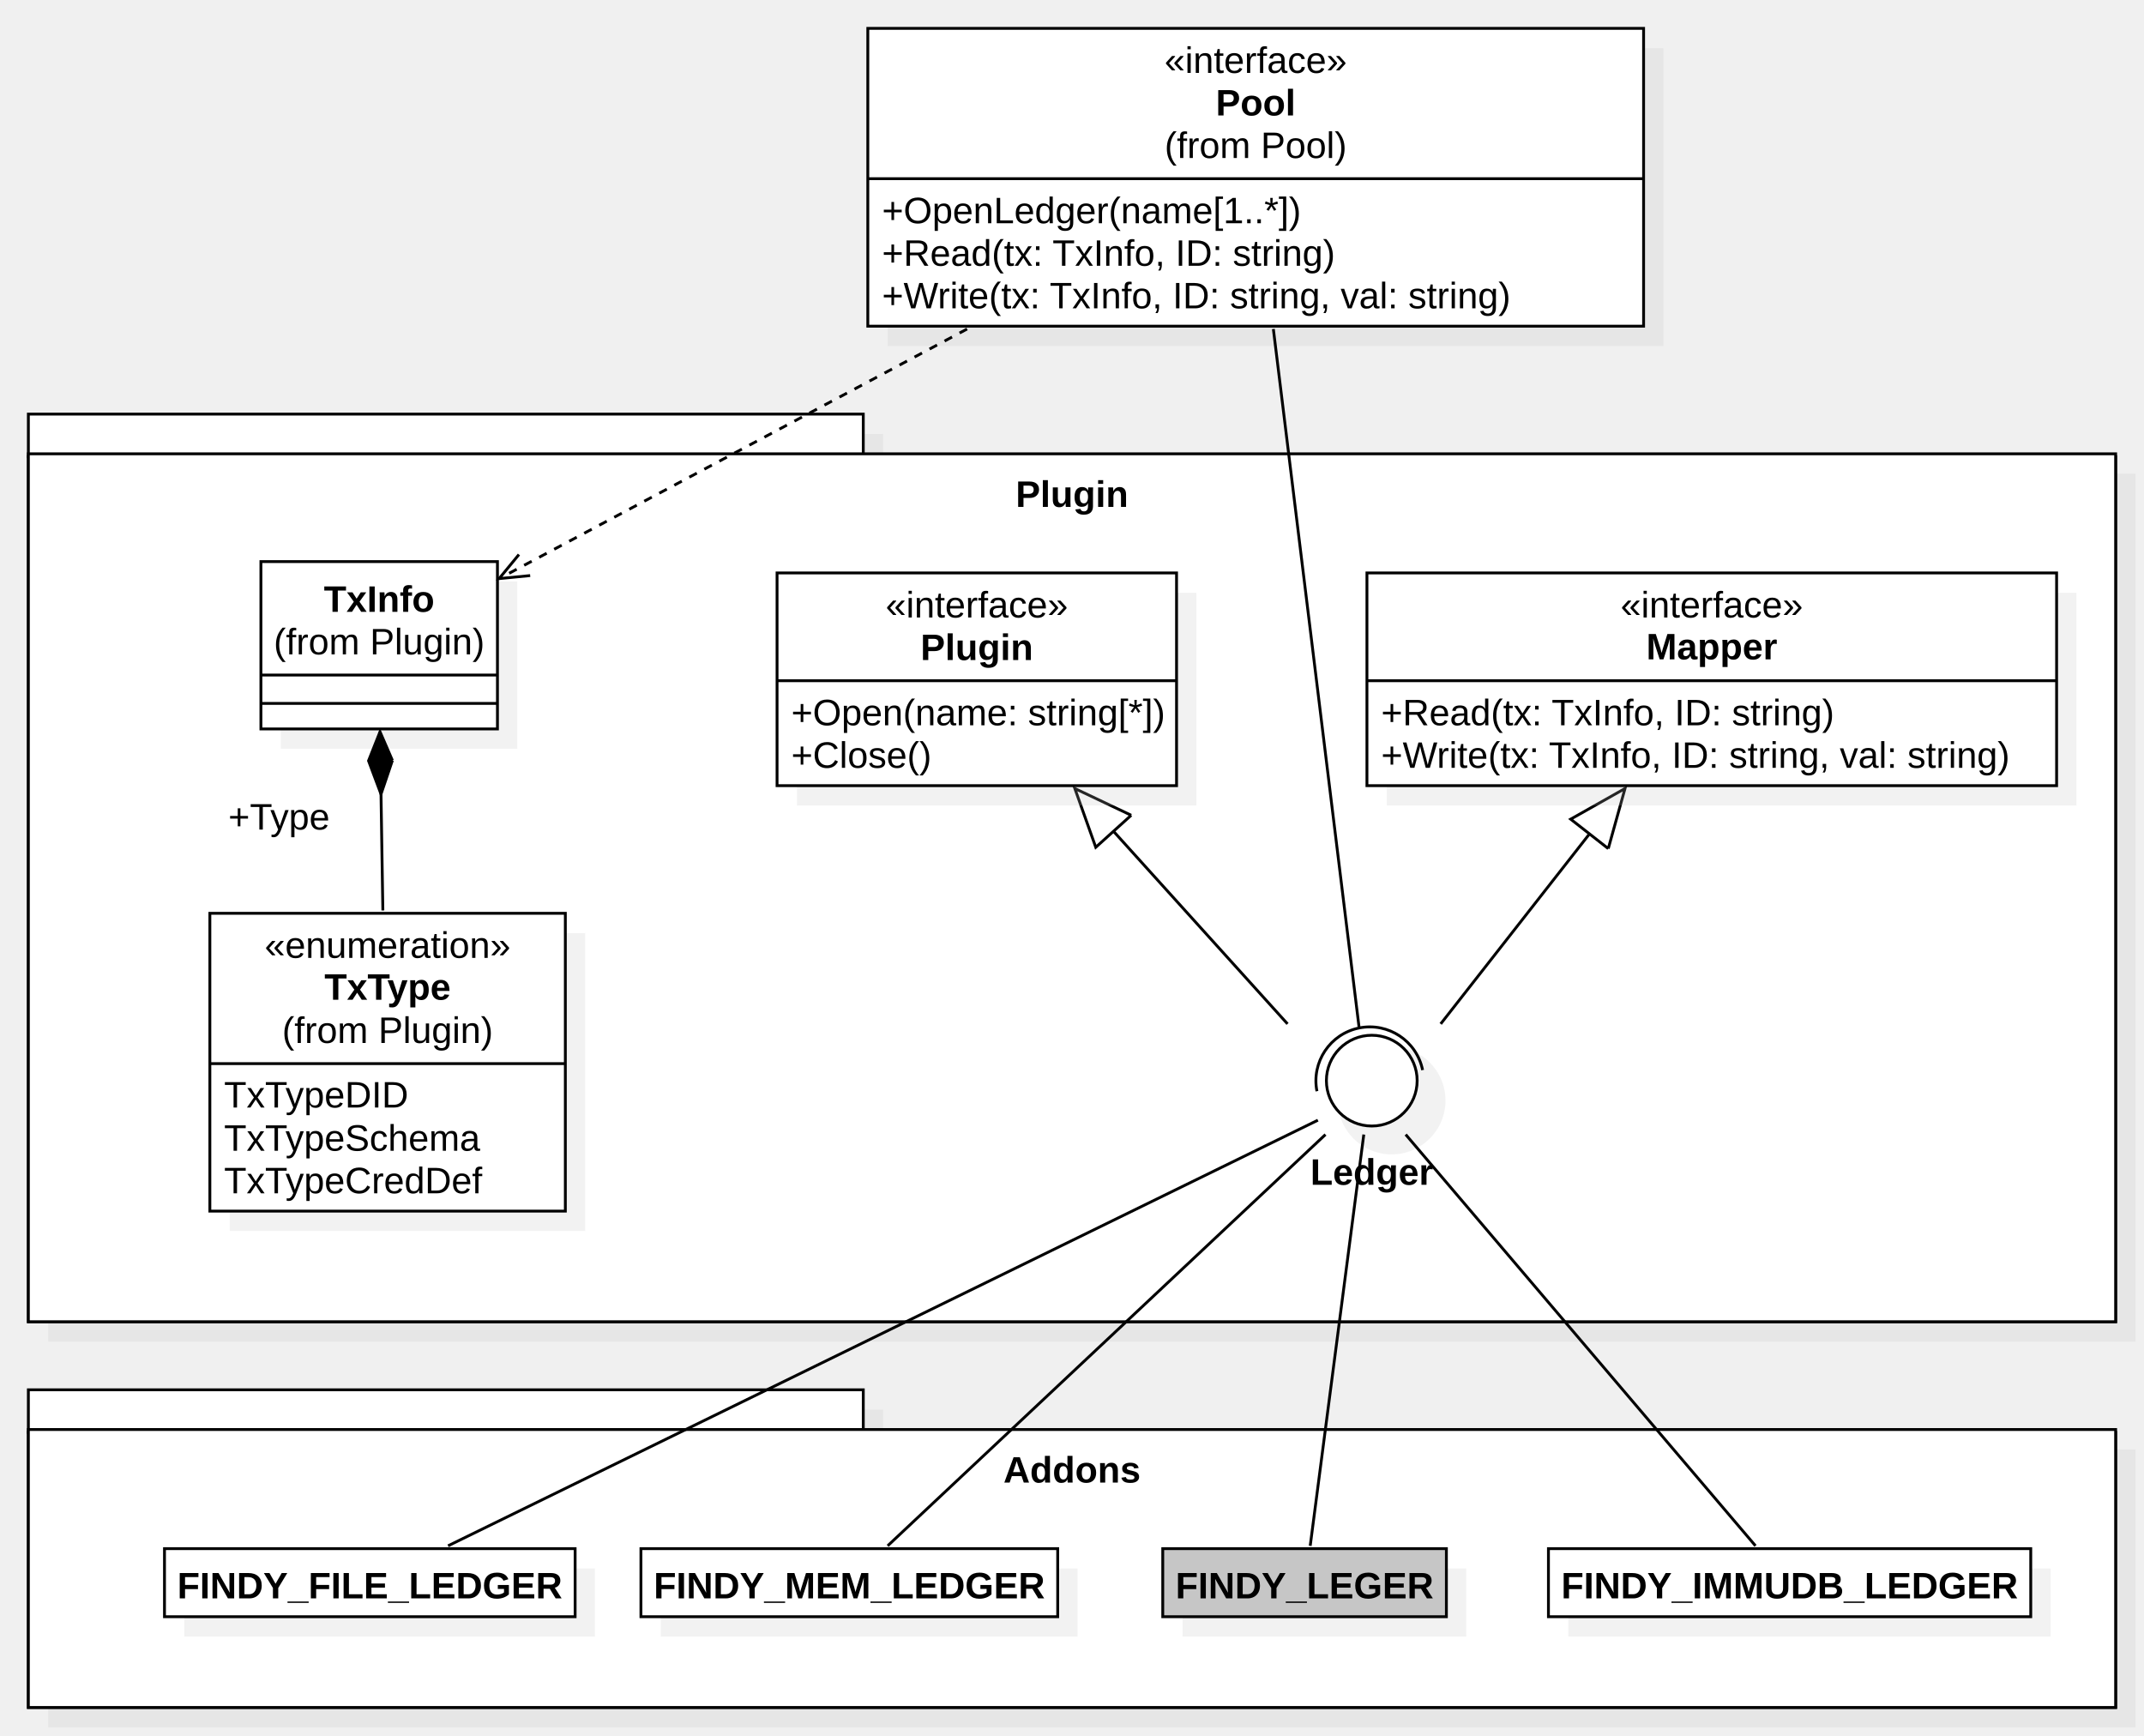
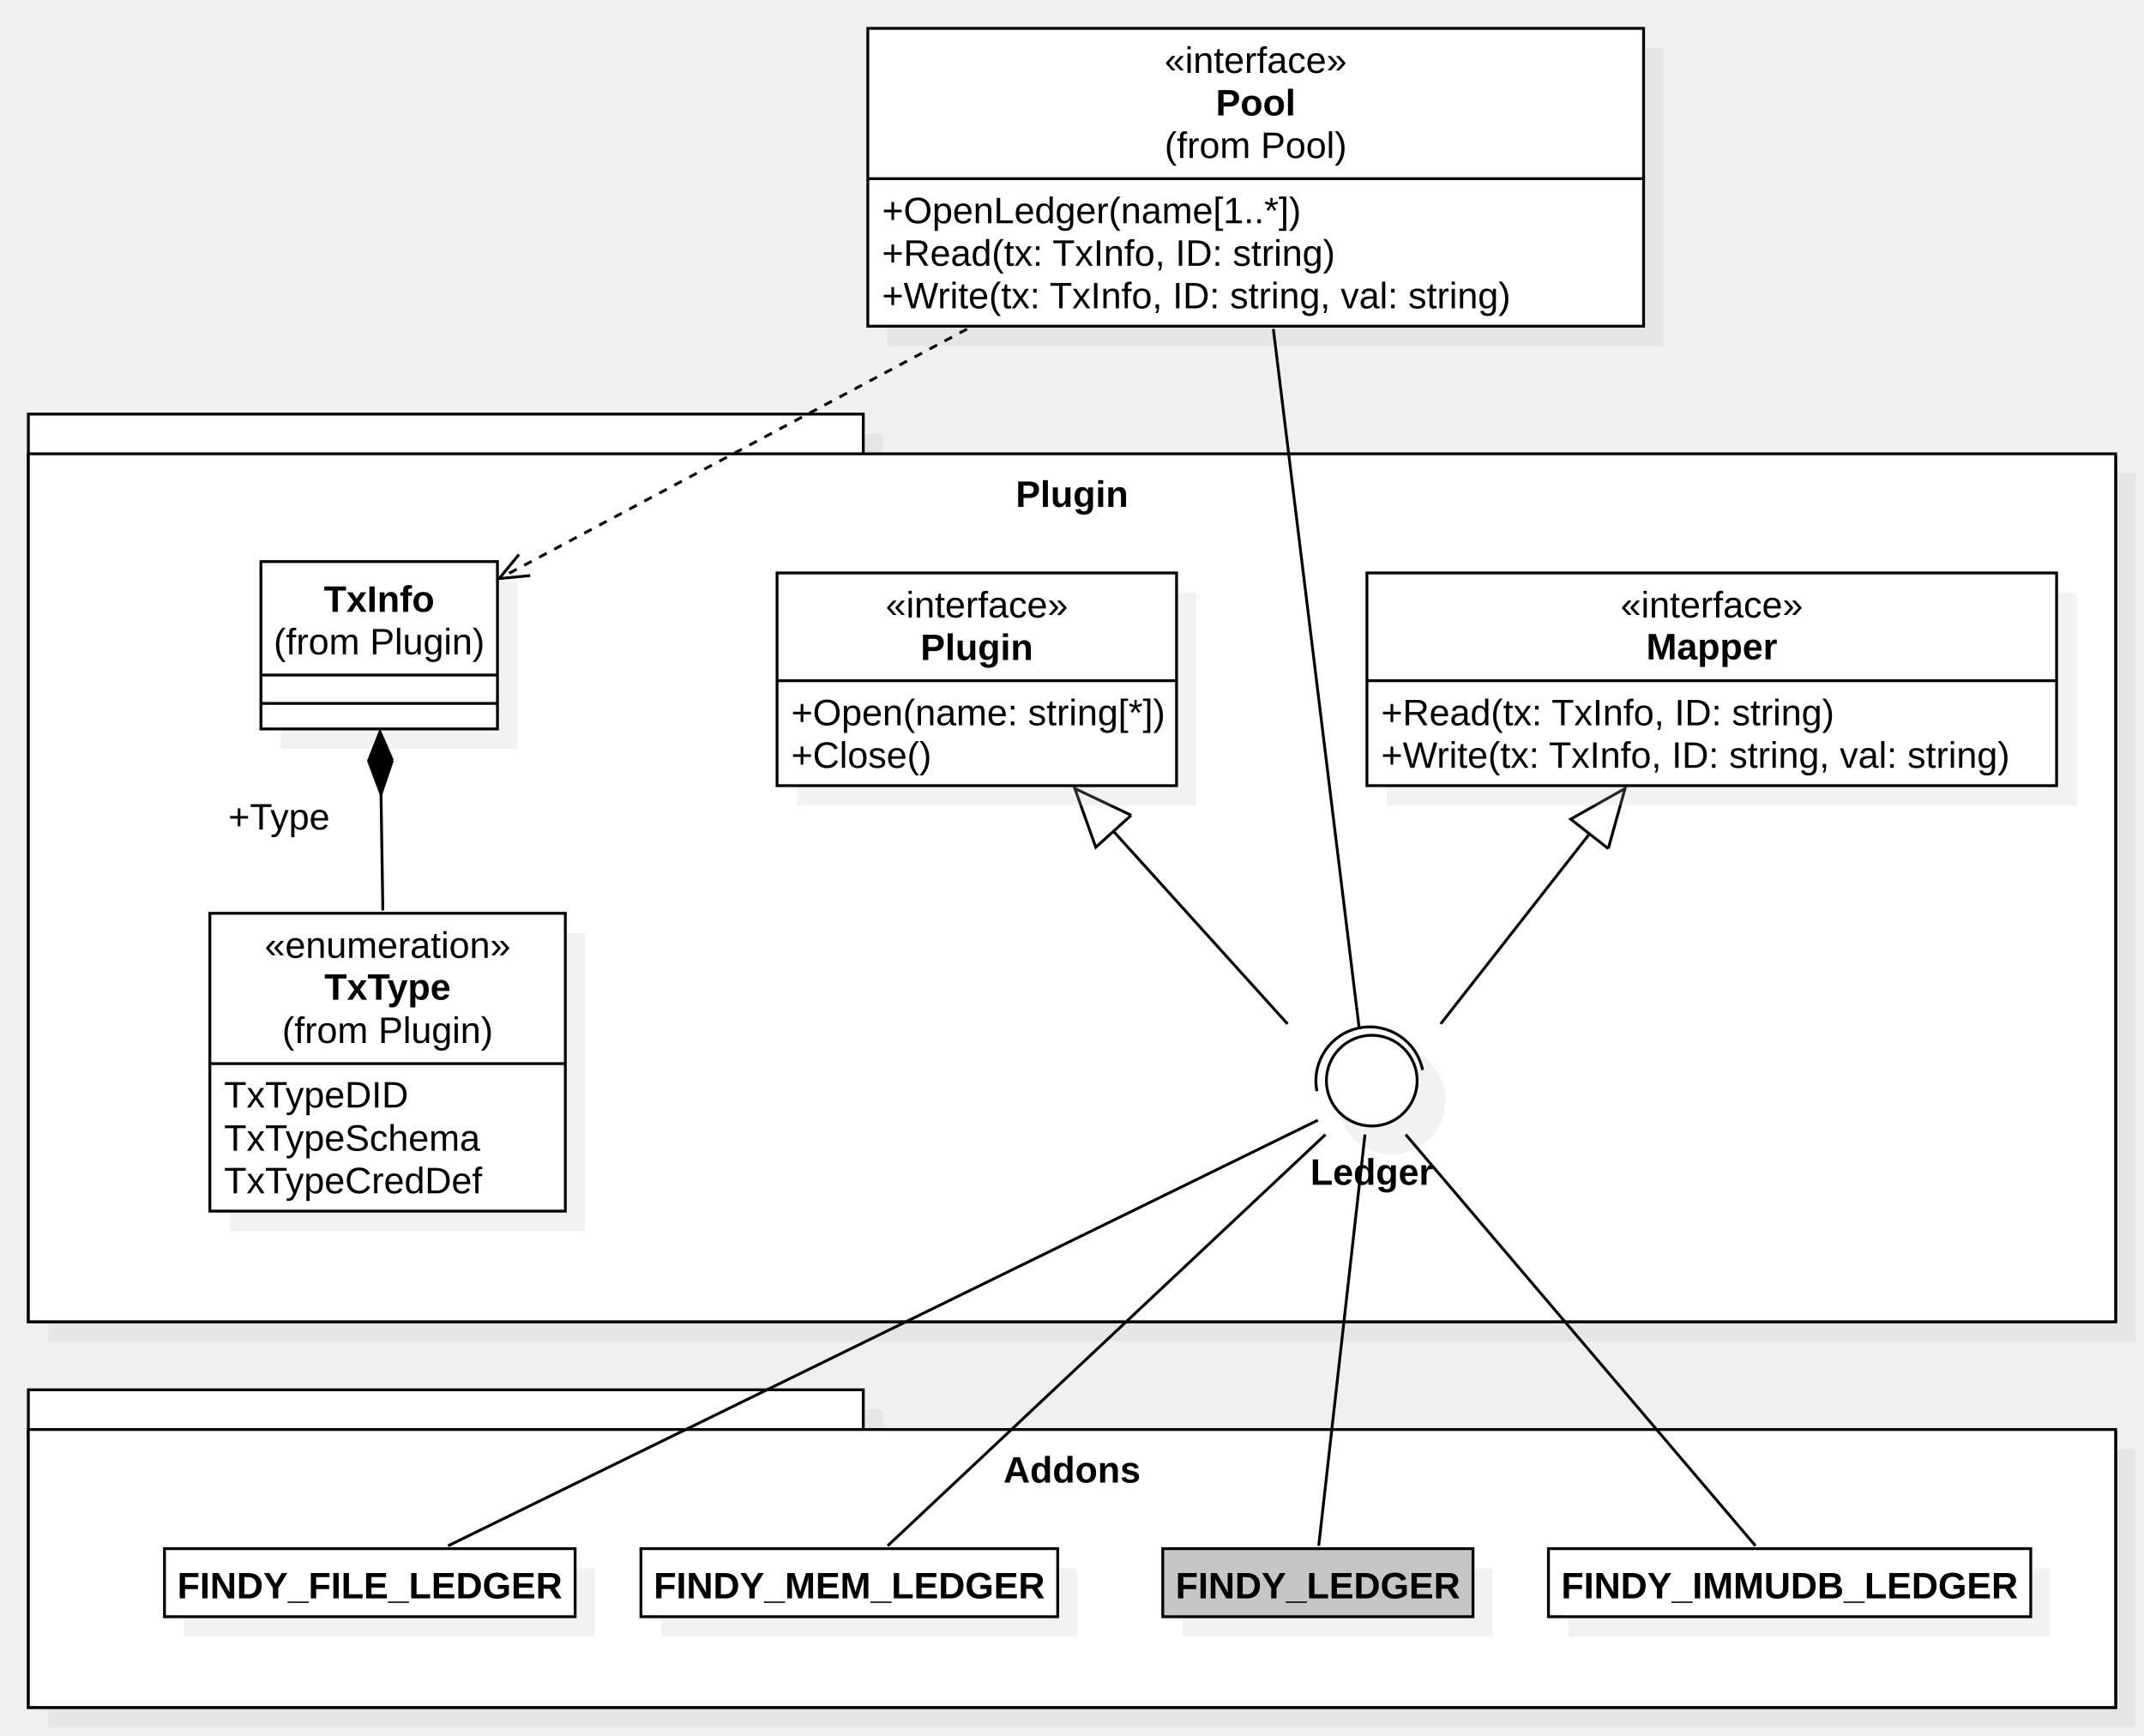
<svg xmlns="http://www.w3.org/2000/svg" version="1.1" width="756" height="612">
  <defs />
  <g>
    <g transform="translate(-110,-110) scale(1,1)">
      <rect fill="#C0C0C0" stroke="none" x="127" y="263" width="294.4" height="15" opacity="0.2" />
    </g>
    <g transform="translate(-110,-110) scale(1,1)">
      <rect fill="#C0C0C0" stroke="none" x="127" y="277" width="736" height="306" opacity="0.2" />
    </g>
    <g transform="translate(-110,-110) scale(1,1)">
      <rect fill="#ffffff" stroke="none" x="120" y="271" width="736" height="305" />
    </g>
    <g transform="translate(-110,-110) scale(1,1)">
      <path fill="none" stroke="#000000" d="M 120 271 L 856 271 L 856 576 L 120 576 L 120 271 Z Z" stroke-miterlimit="10" />
    </g>
    <g transform="translate(-110,-110) scale(1,1)">
      <rect fill="#ffffff" stroke="none" x="120" y="256" width="294.4" height="15" />
    </g>
    <g transform="translate(-110,-110) scale(1,1)">
      <path fill="none" stroke="#000000" d="M 120 256 L 414.4 256 L 414.4 271 L 120 271 L 120 256 Z Z" stroke-miterlimit="10" />
    </g>
    <g transform="translate(-110,-110) scale(1,1)">
      <rect fill="#ffffff" stroke="none" x="120" y="270" width="736" height="306" />
    </g>
    <g transform="translate(-110,-110) scale(1,1)">
      <path fill="none" stroke="#000000" d="M 120 270 L 856 270 L 856 576 L 120 576 L 120 270 Z Z" stroke-miterlimit="10" />
    </g>
    <g transform="translate(-110,-110) scale(1,1)">
      <g>
        <path fill="none" stroke="none" />
        <text fill="#000000" stroke="none" font-family="Arial" font-size="13px" font-style="normal" font-weight="bold" text-decoration="none" x="468.141" y="288.71">Plugin</text>
      </g>
    </g>
    <g transform="translate(-110,-110) scale(1,1)">
      <path fill="none" stroke="#000000" d="M 564 471 L 489 388" stroke-miterlimit="10" />
    </g>
    <g transform="translate(-110,-110) scale(1,1)">
      <path fill="#FFFFFF" stroke="none" d="M 508.874 397.436 L 489 388 L 496.38 408.725" />
    </g>
    <g transform="translate(-110,-110) scale(1,1)">
      <path fill="none" stroke="#000000" d="M 508.874 397.436 L 489 388 L 496.38 408.725 L 508.874 397.436" stroke-miterlimit="10" />
    </g>
    <g transform="translate(-110,-110) scale(1,1)">
      <path fill="none" stroke="#000000" d="M 618 471 L 683 388" stroke-miterlimit="10" />
    </g>
    <g transform="translate(-110,-110) scale(1,1)">
      <path fill="#FFFFFF" stroke="none" d="M 677.096 409.193 L 683 388 L 663.84 398.811" />
    </g>
    <g transform="translate(-110,-110) scale(1,1)">
      <path fill="none" stroke="#000000" d="M 677.096 409.193 L 683 388 L 663.84 398.811 L 677.096 409.193" stroke-miterlimit="10" />
    </g>
    <g transform="translate(-110,-110) scale(1,1)">
      <rect fill="#C0C0C0" stroke="none" x="391" y="319" width="140.866" height="75" opacity="0.2" />
    </g>
    <g transform="translate(-110,-110) scale(1,1)">
      <rect fill="#ffffff" stroke="none" x="384" y="312" width="140.866" height="75" />
    </g>
    <g transform="translate(-110,-110) scale(1,1)">
      <path fill="none" stroke="#000000" d="M 384 312 L 524.866 312 L 524.866 387 L 384 387 L 384 312 Z Z" stroke-miterlimit="10" />
    </g>
    <g transform="translate(-110,-110) scale(1,1)">
      <path fill="none" stroke="#000000" d="M 384 350 L 524.866 350" stroke-miterlimit="10" />
    </g>
    <g transform="translate(-110,-110) scale(1,1)">
      <g>
        <path fill="none" stroke="none" />
        <text fill="#000000" stroke="none" font-family="Arial" font-size="13px" font-style="normal" font-weight="normal" text-decoration="none" x="422.273" y="327.71">«interface»</text>
      </g>
    </g>
    <g transform="translate(-110,-110) scale(1,1)">
      <g>
        <path fill="none" stroke="none" />
        <text fill="#000000" stroke="none" font-family="Arial" font-size="13px" font-style="normal" font-weight="bold" text-decoration="none" x="434.574" y="342.71">Plugin</text>
      </g>
    </g>
    <g transform="translate(-110,-110) scale(1,1)">
      <g>
        <path fill="none" stroke="none" />
        <text fill="#000000" stroke="none" font-family="Arial" font-size="13px" font-style="normal" font-weight="normal" text-decoration="none" x="389" y="365.71">+Open(name: string[*])</text>
      </g>
    </g>
    <g transform="translate(-110,-110) scale(1,1)">
      <g>
        <path fill="none" stroke="none" />
        <text fill="#000000" stroke="none" font-family="Arial" font-size="13px" font-style="normal" font-weight="normal" text-decoration="none" x="389" y="380.71">+Close()</text>
      </g>
    </g>
    <g transform="translate(-110,-110) scale(1,1)">
      <rect fill="#C0C0C0" stroke="none" x="599" y="319" width="243.184" height="75" opacity="0.2" />
    </g>
    <g transform="translate(-110,-110) scale(1,1)">
      <rect fill="#ffffff" stroke="none" x="592" y="312" width="243.184" height="75" />
    </g>
    <g transform="translate(-110,-110) scale(1,1)">
      <path fill="none" stroke="#000000" d="M 592 312 L 835.184 312 L 835.184 387 L 592 387 L 592 312 Z Z" stroke-miterlimit="10" />
    </g>
    <g transform="translate(-110,-110) scale(1,1)">
      <path fill="none" stroke="#000000" d="M 592 350 L 835.184 350" stroke-miterlimit="10" />
    </g>
    <g transform="translate(-110,-110) scale(1,1)">
      <g>
        <path fill="none" stroke="none" />
        <text fill="#000000" stroke="none" font-family="Arial" font-size="13px" font-style="normal" font-weight="normal" text-decoration="none" x="681.432" y="327.71">«interface»</text>
      </g>
    </g>
    <g transform="translate(-110,-110) scale(1,1)">
      <g>
        <path fill="none" stroke="none" />
        <text fill="#000000" stroke="none" font-family="Arial" font-size="13px" font-style="normal" font-weight="bold" text-decoration="none" x="690.477" y="342.472">Mapper</text>
      </g>
    </g>
    <g transform="translate(-110,-110) scale(1,1)">
      <g>
        <path fill="none" stroke="none" />
        <text fill="#000000" stroke="none" font-family="Arial" font-size="13px" font-style="normal" font-weight="normal" text-decoration="none" x="597" y="365.71">+Read(tx: TxInfo, ID: string)</text>
      </g>
    </g>
    <g transform="translate(-110,-110) scale(1,1)">
      <g>
        <path fill="none" stroke="none" />
        <text fill="#000000" stroke="none" font-family="Arial" font-size="13px" font-style="normal" font-weight="normal" text-decoration="none" x="597" y="380.71">+Write(tx: TxInfo, ID: string, val: string)</text>
      </g>
    </g>
    <g transform="translate(-110,-110) scale(1,1)">
      <path fill="#C0C0C0" stroke="none" d="M 581.704 498 C 581.704 487.507 590.21 479 600.704 479 C 611.197 479 619.704 487.507 619.704 498 C 619.704 508.493 611.197 517 600.704 517 C 590.21 517 581.704 508.493 581.704 498 Z" opacity="0.2" />
    </g>
    <g transform="translate(-110,-110) scale(1,1)">
      <path fill="none" stroke="#000000" d="M 574.369 494.726 A 19 19 0 0 1 611.631 487.274" stroke-miterlimit="10" />
    </g>
    <g transform="translate(-110,-110) scale(1,1)">
      <path fill="#ffffff" stroke="none" d="M 577.704 491 C 577.704 482.163 584.867 475 593.704 475 C 602.54 475 609.704 482.163 609.704 491 C 609.704 499.837 602.54 507 593.704 507 C 584.867 507 577.704 499.837 577.704 491 Z" />
    </g>
    <g transform="translate(-110,-110) scale(1,1)">
      <path fill="none" stroke="#000000" d="M 577.704 491 C 577.704 482.163 584.867 475 593.704 475 C 602.54 475 609.704 482.163 609.704 491 C 609.704 499.837 602.54 507 593.704 507 C 584.867 507 577.704 499.837 577.704 491 Z" stroke-miterlimit="10" />
    </g>
    <g transform="translate(-110,-110) scale(1,1)">
      <g>
        <path fill="none" stroke="none" />
        <text fill="#000000" stroke="none" font-family="Arial" font-size="13px" font-style="normal" font-weight="bold" text-decoration="none" x="572.033" y="527.71">Ledger</text>
      </g>
    </g>
    <g transform="translate(-110,-110) scale(1,1)">
      <rect fill="#C0C0C0" stroke="none" x="191" y="439" width="125.346" height="105" opacity="0.2" />
    </g>
    <g transform="translate(-110,-110) scale(1,1)">
      <rect fill="#ffffff" stroke="none" x="184" y="432" width="125.346" height="105" />
    </g>
    <g transform="translate(-110,-110) scale(1,1)">
      <path fill="none" stroke="#000000" d="M 184 432 L 309.346 432 L 309.346 537 L 184 537 L 184 432 Z Z" stroke-miterlimit="10" />
    </g>
    <g transform="translate(-110,-110) scale(1,1)">
      <path fill="none" stroke="#000000" d="M 184 485 L 309.346 485" stroke-miterlimit="10" />
    </g>
    <g transform="translate(-110,-110) scale(1,1)">
      <g>
        <path fill="none" stroke="none" />
        <text fill="#000000" stroke="none" font-family="Arial" font-size="13px" font-style="normal" font-weight="normal" text-decoration="none" x="203.309" y="447.71">«enumeration»</text>
      </g>
    </g>
    <g transform="translate(-110,-110) scale(1,1)">
      <g>
        <path fill="none" stroke="none" />
        <text fill="#000000" stroke="none" font-family="Arial" font-size="13px" font-style="normal" font-weight="bold" text-decoration="none" x="224.399" y="462.472">TxType</text>
      </g>
    </g>
    <g transform="translate(-110,-110) scale(1,1)">
      <g>
        <path fill="none" stroke="none" />
        <text fill="#000000" stroke="none" font-family="Arial" font-size="13px" font-style="normal" font-weight="normal" text-decoration="none" x="209.469" y="477.71">(from Plugin)</text>
      </g>
    </g>
    <g transform="translate(-110,-110) scale(1,1)">
      <g>
        <path fill="none" stroke="none" />
        <text fill="#000000" stroke="none" font-family="Arial" font-size="13px" font-style="normal" font-weight="normal" text-decoration="none" x="189" y="500.472">TxTypeDID</text>
      </g>
    </g>
    <g transform="translate(-110,-110) scale(1,1)">
      <g>
        <path fill="none" stroke="none" />
        <text fill="#000000" stroke="none" font-family="Arial" font-size="13px" font-style="normal" font-weight="normal" text-decoration="none" x="189" y="515.71">TxTypeSchema</text>
      </g>
    </g>
    <g transform="translate(-110,-110) scale(1,1)">
      <g>
        <path fill="none" stroke="none" />
        <text fill="#000000" stroke="none" font-family="Arial" font-size="13px" font-style="normal" font-weight="normal" text-decoration="none" x="189" y="530.71">TxTypeCredDef</text>
      </g>
    </g>
    <g transform="translate(-110,-110) scale(1,1)">
      <rect fill="#C0C0C0" stroke="none" x="209" y="315" width="83.407" height="59" opacity="0.2" />
    </g>
    <g transform="translate(-110,-110) scale(1,1)">
      <rect fill="#ffffff" stroke="none" x="202" y="308" width="83.407" height="59" />
    </g>
    <g transform="translate(-110,-110) scale(1,1)">
      <path fill="none" stroke="#000000" d="M 202 308 L 285.407 308 L 285.407 367 L 202 367 L 202 308 Z Z" stroke-miterlimit="10" />
    </g>
    <g transform="translate(-110,-110) scale(1,1)">
      <path fill="none" stroke="#000000" d="M 202 348 L 285.407 348" stroke-miterlimit="10" />
    </g>
    <g transform="translate(-110,-110) scale(1,1)">
      <path fill="none" stroke="#000000" d="M 202 358 L 285.407 358" stroke-miterlimit="10" />
    </g>
    <g transform="translate(-110,-110) scale(1,1)">
      <g>
        <path fill="none" stroke="none" />
        <text fill="#000000" stroke="none" font-family="Arial" font-size="13px" font-style="normal" font-weight="bold" text-decoration="none" x="224.207" y="325.704">TxInfo</text>
      </g>
    </g>
    <g transform="translate(-110,-110) scale(1,1)">
      <g>
        <path fill="none" stroke="none" />
        <text fill="#000000" stroke="none" font-family="Arial" font-size="13px" font-style="normal" font-weight="normal" text-decoration="none" x="206.5" y="340.71">(from Plugin)</text>
      </g>
    </g>
    <g transform="translate(-110,-110) scale(1,1)">
      <path fill="none" stroke="#000000" d="M 245 431 L 244 368" stroke-miterlimit="10" />
    </g>
    <g transform="translate(-110,-110) scale(1,1)">
      <path fill="#000000" stroke="none" d="M 248.37 378.095 L 244 368 L 239.952 378.228 L 244.349 389.997" />
    </g>
    <g transform="translate(-110,-110) scale(1,1)">
      <path fill="none" stroke="#000000" d="M 248.37 378.095 L 244 368 L 239.952 378.228 L 244.349 389.997 L 248.37 378.095" stroke-miterlimit="10" />
    </g>
    <g transform="translate(-110,-110) scale(1,1)">
      <g>
        <path fill="none" stroke="none" />
        <text fill="#000000" stroke="none" font-family="Arial" font-size="13px" font-style="normal" font-weight="normal" text-decoration="none" x="190.5" y="402.472">+Type</text>
      </g>
    </g>
    <g transform="translate(-110,-110) scale(1,1)">
      <rect fill="#C0C0C0" stroke="none" x="127" y="607" width="294.4" height="15" opacity="0.2" />
    </g>
    <g transform="translate(-110,-110) scale(1,1)">
      <rect fill="#C0C0C0" stroke="none" x="127" y="621" width="736" height="98" opacity="0.2" />
    </g>
    <g transform="translate(-110,-110) scale(1,1)">
      <rect fill="#ffffff" stroke="none" x="120" y="615" width="736" height="97" />
    </g>
    <g transform="translate(-110,-110) scale(1,1)">
      <path fill="none" stroke="#000000" d="M 120 615 L 856 615 L 856 712 L 120 712 L 120 615 Z Z" stroke-miterlimit="10" />
    </g>
    <g transform="translate(-110,-110) scale(1,1)">
      <rect fill="#ffffff" stroke="none" x="120" y="600" width="294.4" height="15" />
    </g>
    <g transform="translate(-110,-110) scale(1,1)">
      <path fill="none" stroke="#000000" d="M 120 600 L 414.4 600 L 414.4 615 L 120 615 L 120 600 Z Z" stroke-miterlimit="10" />
    </g>
    <g transform="translate(-110,-110) scale(1,1)">
      <rect fill="#ffffff" stroke="none" x="120" y="614" width="736" height="98" />
    </g>
    <g transform="translate(-110,-110) scale(1,1)">
      <path fill="none" stroke="#000000" d="M 120 614 L 856 614 L 856 712 L 120 712 L 120 614 Z Z" stroke-miterlimit="10" />
    </g>
    <g transform="translate(-110,-110) scale(1,1)">
      <g>
        <path fill="none" stroke="none" />
        <text fill="#000000" stroke="none" font-family="Arial" font-size="13px" font-style="normal" font-weight="bold" text-decoration="none" x="463.809" y="632.71">Addons</text>
      </g>
    </g>
    <g transform="translate(-110,-110) scale(1,1)">
      <rect fill="#C0C0C0" stroke="none" x="175" y="663" width="144.795" height="24" opacity="0.2" />
    </g>
    <g transform="translate(-110,-110) scale(1,1)">
      <rect fill="#ffffff" stroke="none" x="168" y="656" width="144.795" height="24" />
    </g>
    <g transform="translate(-110,-110) scale(1,1)">
      <path fill="none" stroke="#000000" d="M 168 656 L 312.795 656 L 312.795 680 L 168 680 L 168 656 Z Z" stroke-miterlimit="10" />
    </g>
    <g transform="translate(-110,-110) scale(1,1)">
      <g>
        <path fill="none" stroke="none" />
        <text fill="#000000" stroke="none" font-family="Arial" font-size="13px" font-style="normal" font-weight="bold" text-decoration="none" x="172.5" y="673.539">FINDY_FILE_LEDGER</text>
      </g>
    </g>
    <g transform="translate(-110,-110) scale(1,1)">
      <rect fill="#C0C0C0" stroke="none" x="343" y="663" width="146.96" height="24" opacity="0.2" />
    </g>
    <g transform="translate(-110,-110) scale(1,1)">
      <rect fill="#ffffff" stroke="none" x="336" y="656" width="146.96" height="24" />
    </g>
    <g transform="translate(-110,-110) scale(1,1)">
      <path fill="none" stroke="#000000" d="M 336 656 L 482.96 656 L 482.96 680 L 336 680 L 336 656 Z Z" stroke-miterlimit="10" />
    </g>
    <g transform="translate(-110,-110) scale(1,1)">
      <g>
        <path fill="none" stroke="none" />
        <text fill="#000000" stroke="none" font-family="Arial" font-size="13px" font-style="normal" font-weight="bold" text-decoration="none" x="340.5" y="673.539">FINDY_MEM_LEDGER</text>
      </g>
    </g>
    <g transform="translate(-110,-110) scale(1,1)">
-       <rect fill="#C0C0C0" stroke="none" x="527" y="663" width="100.013" height="24" opacity="0.2" />
-     </g>
-     <g transform="translate(-110,-110) scale(1,1)">
-       <rect fill="#c6c6c6" stroke="none" x="520" y="656" width="100.013" height="24" />
-     </g>
-     <g transform="translate(-110,-110) scale(1,1)">
-       <path fill="none" stroke="#000000" d="M 520 656 L 620.013 656 L 620.013 680 L 520 680 L 520 656 Z Z" stroke-miterlimit="10" />
-     </g>
-     <g transform="translate(-110,-110) scale(1,1)">
-       <g>
-         <path fill="none" stroke="none" />
-         <text fill="#000000" stroke="none" font-family="Arial" font-size="13px" font-style="normal" font-weight="bold" text-decoration="none" x="524.5" y="673.539">FINDY_LEGER</text>
+       <rect fill="#C0C0C0" stroke="none" x="527" y="663" width="109.401" height="24" opacity="0.2" />
+     </g>
+     <g transform="translate(-110,-110) scale(1,1)">
+       <rect fill="#c6c6c6" stroke="none" x="520" y="656" width="109.401" height="24" />
+     </g>
+     <g transform="translate(-110,-110) scale(1,1)">
+       <path fill="none" stroke="#000000" d="M 520 656 L 629.401 656 L 629.401 680 L 520 680 L 520 656 Z Z" stroke-miterlimit="10" />
+     </g>
+     <g transform="translate(-110,-110) scale(1,1)">
+       <g>
+         <path fill="none" stroke="none" />
+         <text fill="#000000" stroke="none" font-family="Arial" font-size="13px" font-style="normal" font-weight="bold" text-decoration="none" x="524.5" y="673.539">FINDY_LEDGER</text>
      </g>
    </g>
    <g transform="translate(-110,-110) scale(1,1)">
      <rect fill="#C0C0C0" stroke="none" x="663" y="663" width="170.065" height="24" opacity="0.2" />
    </g>
    <g transform="translate(-110,-110) scale(1,1)">
      <rect fill="#ffffff" stroke="none" x="656" y="656" width="170.065" height="24" />
    </g>
    <g transform="translate(-110,-110) scale(1,1)">
      <path fill="none" stroke="#000000" d="M 656 656 L 826.065 656 L 826.065 680 L 656 680 L 656 656 Z Z" stroke-miterlimit="10" />
    </g>
    <g transform="translate(-110,-110) scale(1,1)">
      <g>
        <path fill="none" stroke="none" />
        <text fill="#000000" stroke="none" font-family="Arial" font-size="13px" font-style="normal" font-weight="bold" text-decoration="none" x="660.5" y="673.539">FINDY_IMMUDB_LEDGER</text>
      </g>
    </g>
    <g transform="translate(-110,-110) scale(1,1)">
      <path fill="none" stroke="#000000" d="M 729 655 L 605.667 510" stroke-miterlimit="10" />
    </g>
    <g transform="translate(-110,-110) scale(1,1)">
-       <path fill="none" stroke="#000000" d="M 572 655 L 590.889 510" stroke-miterlimit="10" />
+       <path fill="none" stroke="#000000" d="M 575 655 L 591.311 510" stroke-miterlimit="10" />
    </g>
    <g transform="translate(-110,-110) scale(1,1)">
      <path fill="none" stroke="#000000" d="M 423 655 L 577.378 510" stroke-miterlimit="10" />
    </g>
    <g transform="translate(-110,-110) scale(1,1)">
      <path fill="none" stroke="#000000" d="M 268 655 L 574.704 504.94" stroke-miterlimit="10" />
    </g>
    <g transform="translate(-110,-110) scale(1,1)">
      <rect fill="#C0C0C0" stroke="none" x="423" y="127" width="273.551" height="105" opacity="0.2" />
    </g>
    <g transform="translate(-110,-110) scale(1,1)">
      <rect fill="#ffffff" stroke="none" x="416" y="120" width="273.551" height="105" />
    </g>
    <g transform="translate(-110,-110) scale(1,1)">
      <path fill="none" stroke="#000000" d="M 416 120 L 689.551 120 L 689.551 225 L 416 225 L 416 120 Z Z" stroke-miterlimit="10" />
    </g>
    <g transform="translate(-110,-110) scale(1,1)">
      <path fill="none" stroke="#000000" d="M 416 173 L 689.551 173" stroke-miterlimit="10" />
    </g>
    <g transform="translate(-110,-110) scale(1,1)">
      <g>
        <path fill="none" stroke="none" />
        <text fill="#000000" stroke="none" font-family="Arial" font-size="13px" font-style="normal" font-weight="normal" text-decoration="none" x="520.615" y="135.71">«interface»</text>
      </g>
    </g>
    <g transform="translate(-110,-110) scale(1,1)">
      <g>
        <path fill="none" stroke="none" />
        <text fill="#000000" stroke="none" font-family="Arial" font-size="13px" font-style="normal" font-weight="bold" text-decoration="none" x="538.693" y="150.71">Pool</text>
      </g>
    </g>
    <g transform="translate(-110,-110) scale(1,1)">
      <g>
        <path fill="none" stroke="none" />
        <text fill="#000000" stroke="none" font-family="Arial" font-size="13px" font-style="normal" font-weight="normal" text-decoration="none" x="520.631" y="165.71">(from Pool)</text>
      </g>
    </g>
    <g transform="translate(-110,-110) scale(1,1)">
      <g>
        <path fill="none" stroke="none" />
        <text fill="#000000" stroke="none" font-family="Arial" font-size="13px" font-style="normal" font-weight="normal" text-decoration="none" x="421" y="188.71">+OpenLedger(name[1..*])</text>
      </g>
    </g>
    <g transform="translate(-110,-110) scale(1,1)">
      <g>
        <path fill="none" stroke="none" />
        <text fill="#000000" stroke="none" font-family="Arial" font-size="13px" font-style="normal" font-weight="normal" text-decoration="none" x="421" y="203.71">+Read(tx: TxInfo, ID: string)</text>
      </g>
    </g>
    <g transform="translate(-110,-110) scale(1,1)">
      <g>
        <path fill="none" stroke="none" />
        <text fill="#000000" stroke="none" font-family="Arial" font-size="13px" font-style="normal" font-weight="normal" text-decoration="none" x="421" y="218.71">+Write(tx: TxInfo, ID: string, val: string)</text>
      </g>
    </g>
    <g transform="translate(-110,-110) scale(1,1)">
      <path fill="none" stroke="#000000" d="M 559 226 L 589.2 472" stroke-miterlimit="10" />
    </g>
    <g transform="translate(-110,-110) scale(1,1)">
      <path fill="none" stroke="#000000" d="M 451 226 L 286 314" stroke-miterlimit="10" stroke-dasharray="3" />
    </g>
    <g transform="translate(-110,-110) scale(1,1)">
      <path fill="none" stroke="#000000" d="M 292.986 305.503 L 286 314 L 296.948 312.932" stroke-miterlimit="10" />
    </g>
  </g>
</svg>
